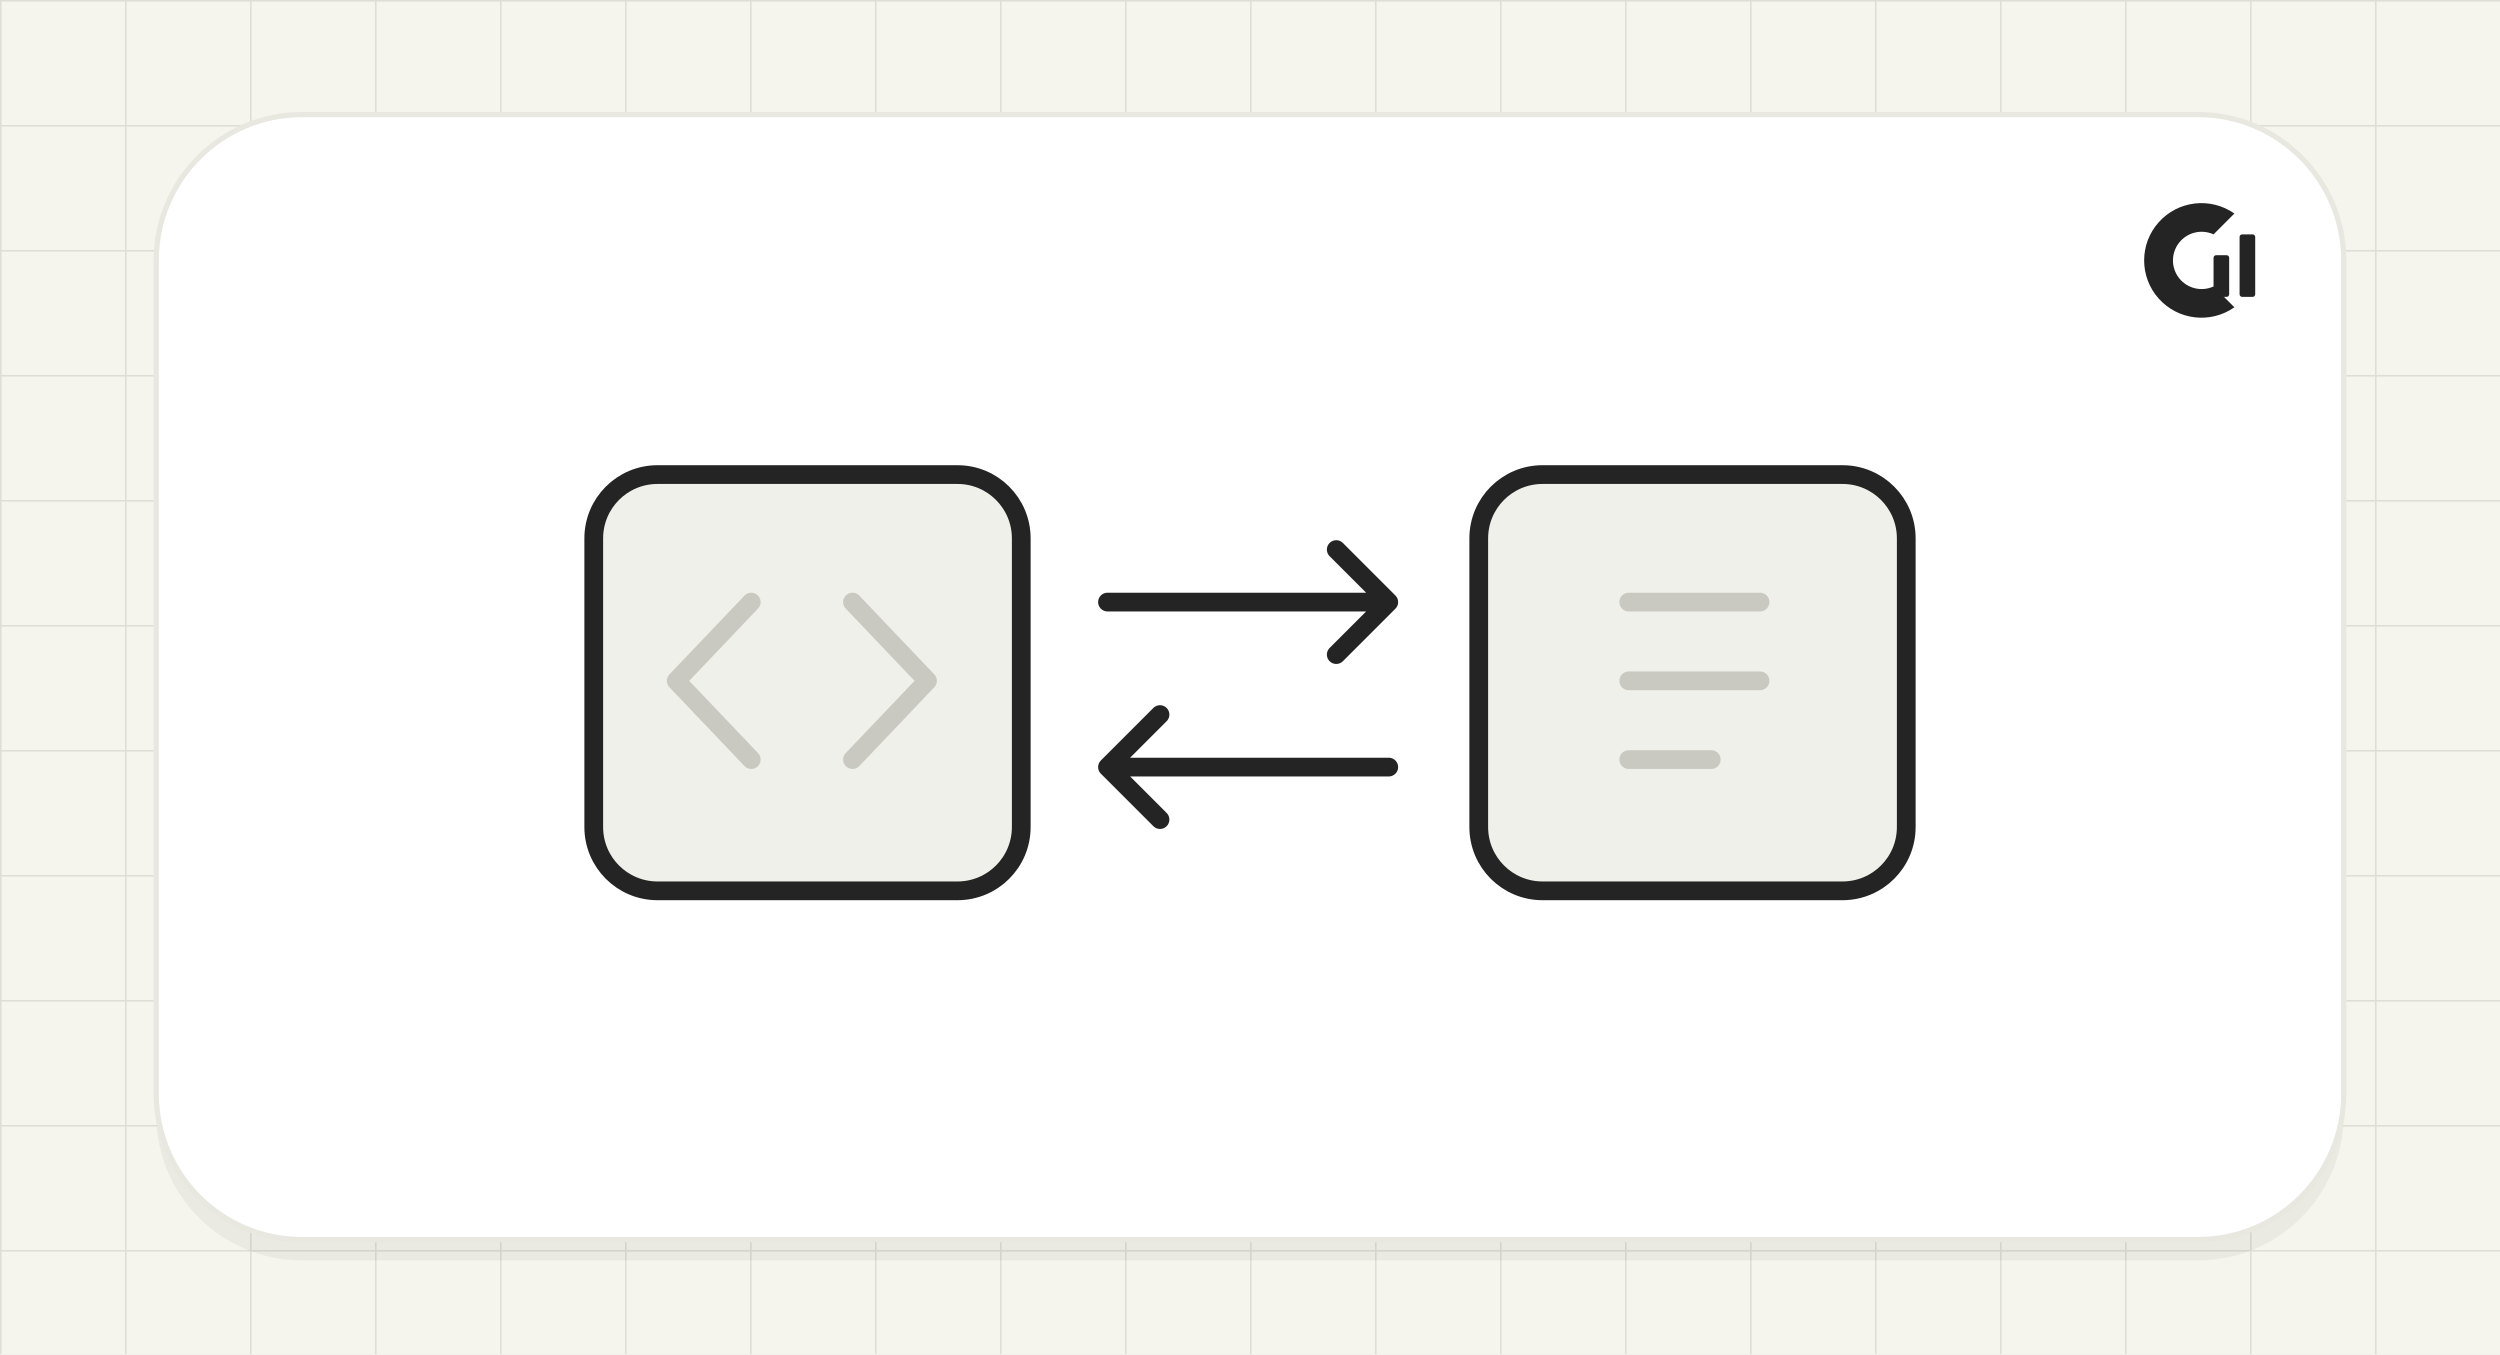
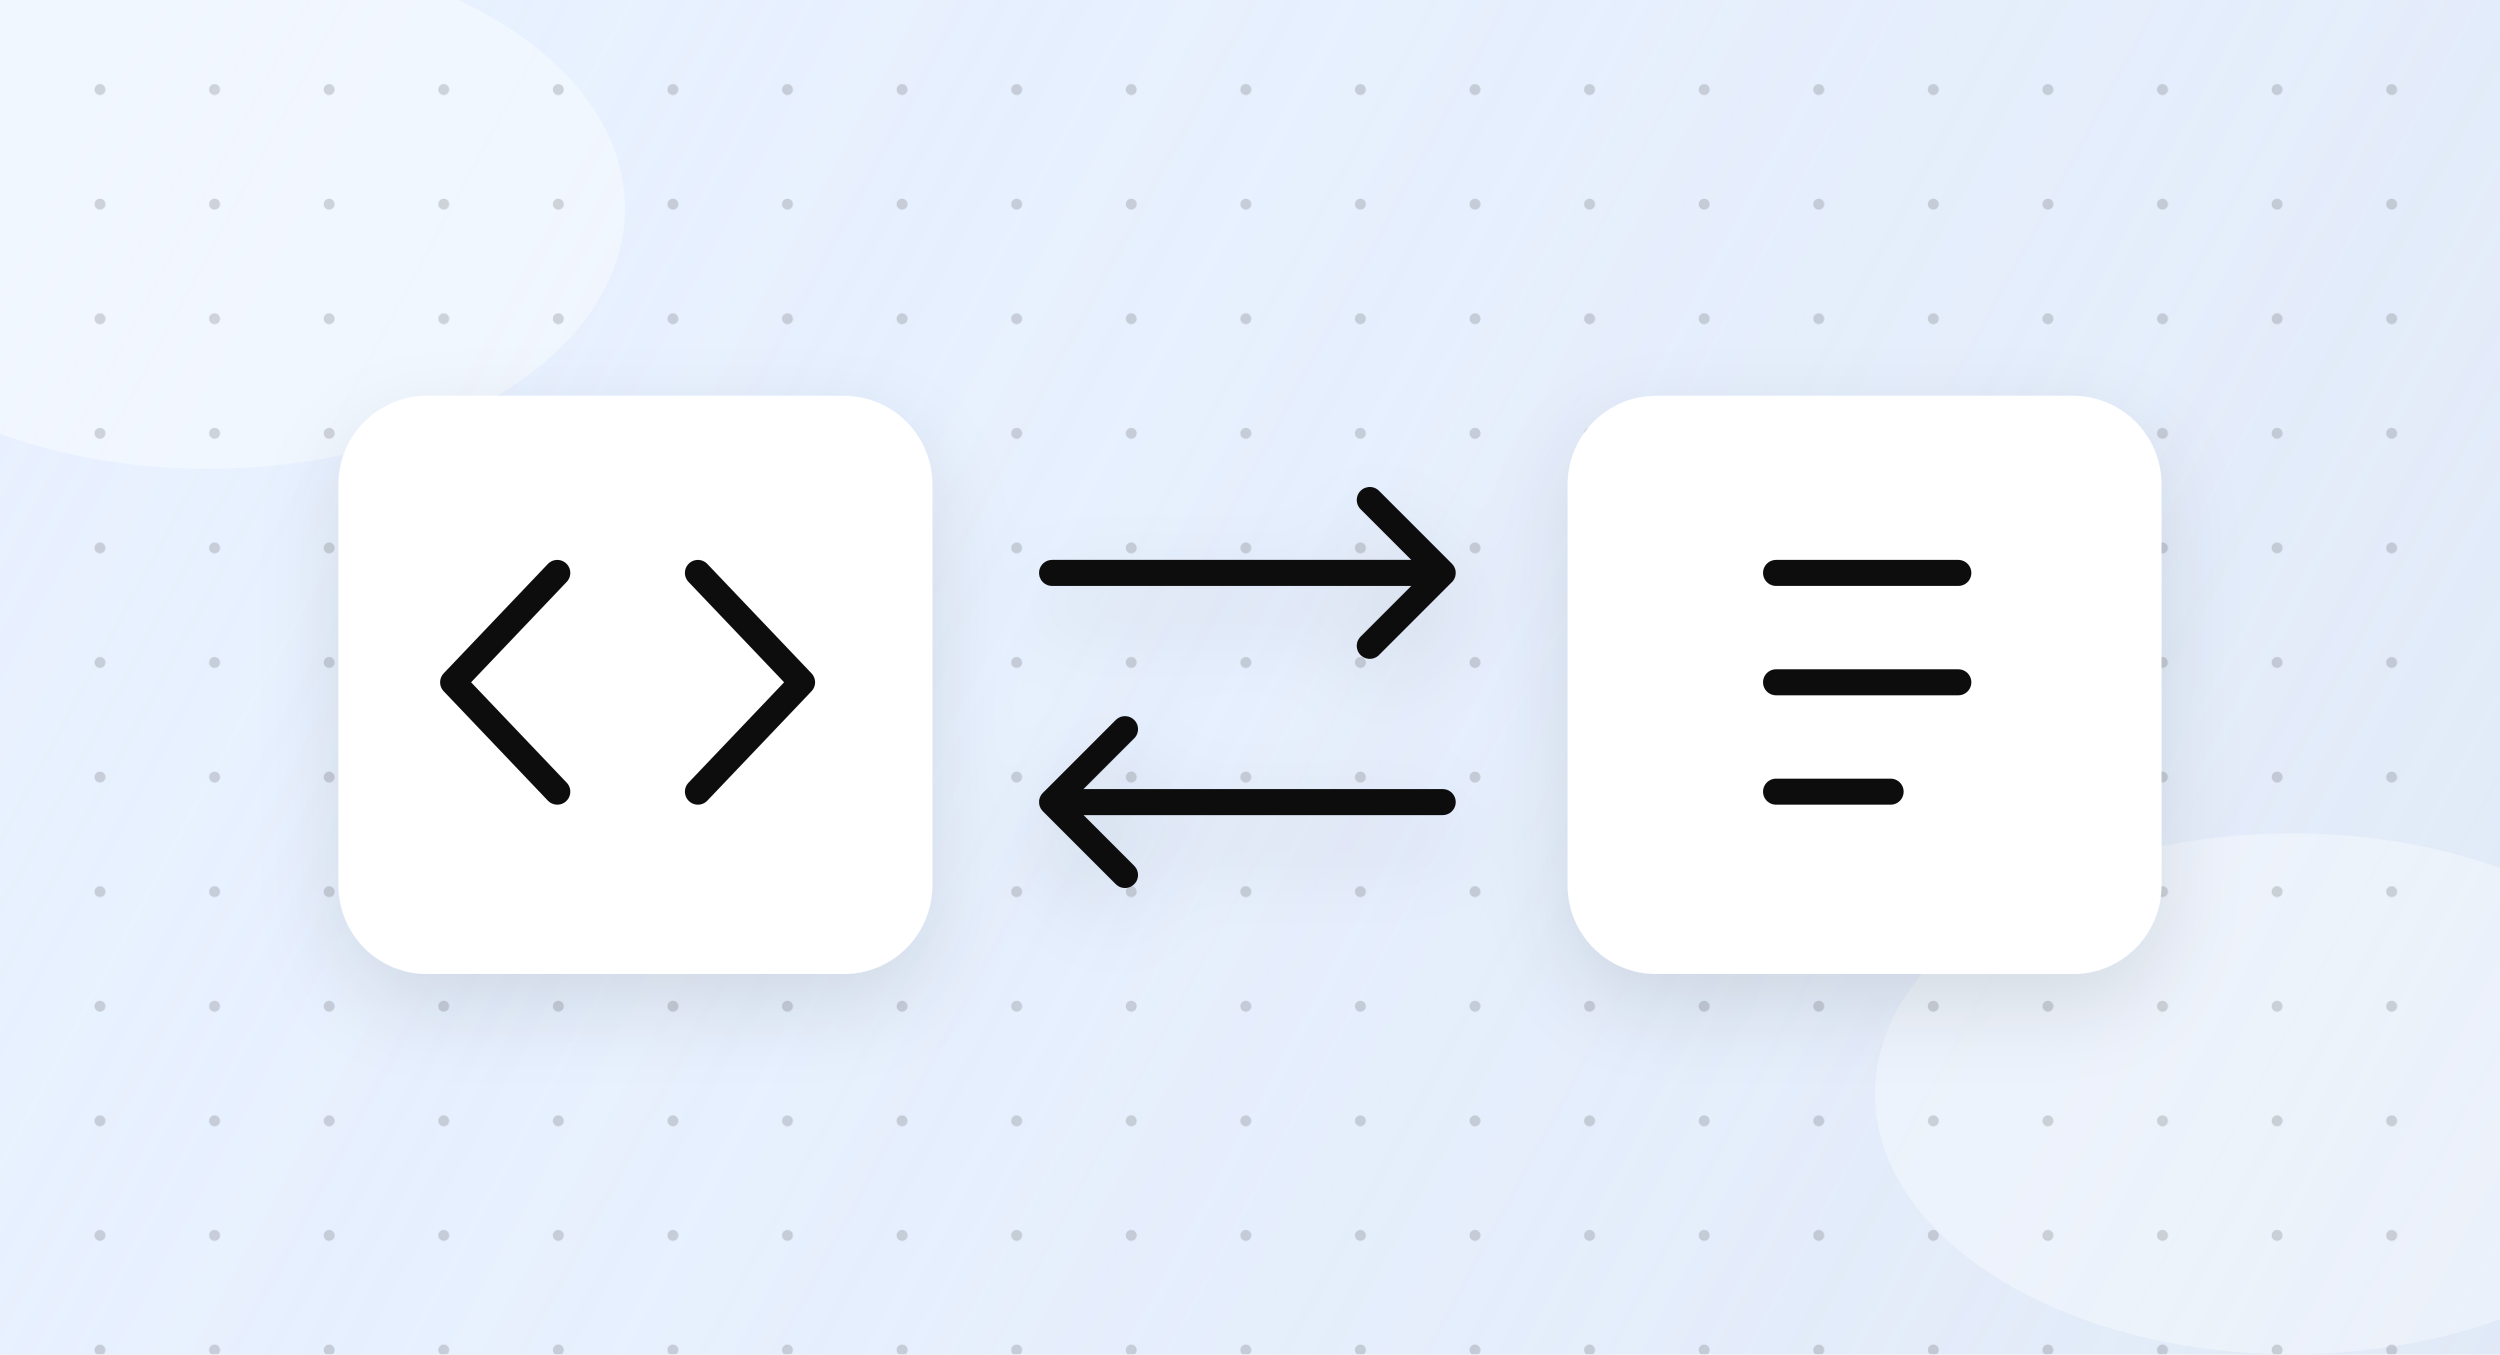
- <svg xmlns="http://www.w3.org/2000/svg" viewBox="0 0 480 260" fill="none" aria-hidden="true" data-cover-system="compare-v2">
+ <svg xmlns="http://www.w3.org/2000/svg" viewBox="0 0 480 260" fill="none" role="img" aria-hidden="true">
+   <rect width="480" height="260" fill="#E8F1FF" />
+   <rect width="480" height="260" fill="url(#wash-api-clients)" opacity="0.85" />
  <defs>
-     <pattern id="grid" width="24" height="24" patternUnits="userSpaceOnUse">
-       <path d="M24 0H0V24" stroke="#DEDED7" stroke-width="0.6" />
+     <linearGradient id="wash-api-clients" x1="0" y1="0" x2="480" y2="260" gradientUnits="userSpaceOnUse">
+       <stop stop-color="#E8F1FF" stop-opacity="0.0" />
+       <stop offset="1" stop-color="#D0D8E5" stop-opacity="0.35" />
+     </linearGradient>
+     <filter id="soft-api-clients" x="-20%" y="-20%" width="140%" height="140%">
+       <feDropShadow dx="0" dy="6" stdDeviation="8" flood-color="#111111" flood-opacity="0.10" />
+     </filter>
+     <pattern id="dots-api-clients" width="22" height="22" patternUnits="userSpaceOnUse" patternTransform="translate(18,16)">
+       <circle cx="1.2" cy="1.2" r="1.05" fill="#111111" opacity="0.35" />
    </pattern>
  </defs>
-   <rect width="480" height="260" fill="#F5F4ED" />
-   <rect width="480" height="260" fill="url(#grid)" />
-   <rect x="30" y="26" width="420" height="216" rx="28" fill="#242424" opacity=".055" />
-   <rect x="30" y="22" width="420" height="216" rx="28" fill="#FFFFFF" stroke="#E8E7E0" />
-   <g transform="translate(67.2 36.4) scale(.72)">
-     <g stroke="#242424" stroke-width="5" stroke-linecap="round" stroke-linejoin="round" data-cover-art="true">
-       <rect x="65" y="76" width="114" height="111" rx="17" fill="#F0F0EB" />
-       <rect x="301" y="76" width="114" height="111" rx="17" fill="#F0F0EB" />
+   <ellipse cx="40" cy="40" rx="80" ry="50" fill="#FFFFFF" opacity="0.4" />
+   <ellipse cx="440" cy="210" rx="80" ry="50" fill="#FFFFFF" opacity="0.35" />
+   <rect width="480" height="260" fill="url(#dots-api-clients)" opacity="0.45" />
+   <g filter="url(#soft-api-clients)">
+     <g stroke="#111111" stroke-width="5" stroke-linecap="round" stroke-linejoin="round">
+       <rect x="65" y="76" width="114" height="111" rx="17" fill="#FFFFFF" stroke="none" />
+       <rect x="301" y="76" width="114" height="111" rx="17" fill="#FFFFFF" stroke="none" />
      <path d="M202 110h75l-14-14m14 14-14 14m14 30h-75l14-14m-14 14 14 14" />
-       <path d="M107 110l-20 21 20 21m27-42 20 21-20 21M341 110h35m-35 21h35m-35 21h22" stroke="#C9C9C2" />
+       <path d="M107 110l-20 21 20 21m27-42 20 21-20 21M341 110h35m-35 21h35m-35 21h22" stroke="#111111" />
    </g>
  </g>
-   <g transform="translate(410 38)" fill="#242424">
-     <path d="M19 3A11 11 0 1 0 19 21L15 17A5.5 5.5 0 1 1 15 7Z" />
-     <rect x="15" y="11" width="3" height="8" rx=".5" />
-     <rect x="20" y="7" width="3" height="12" rx=".5" />
-   </g>
</svg>
